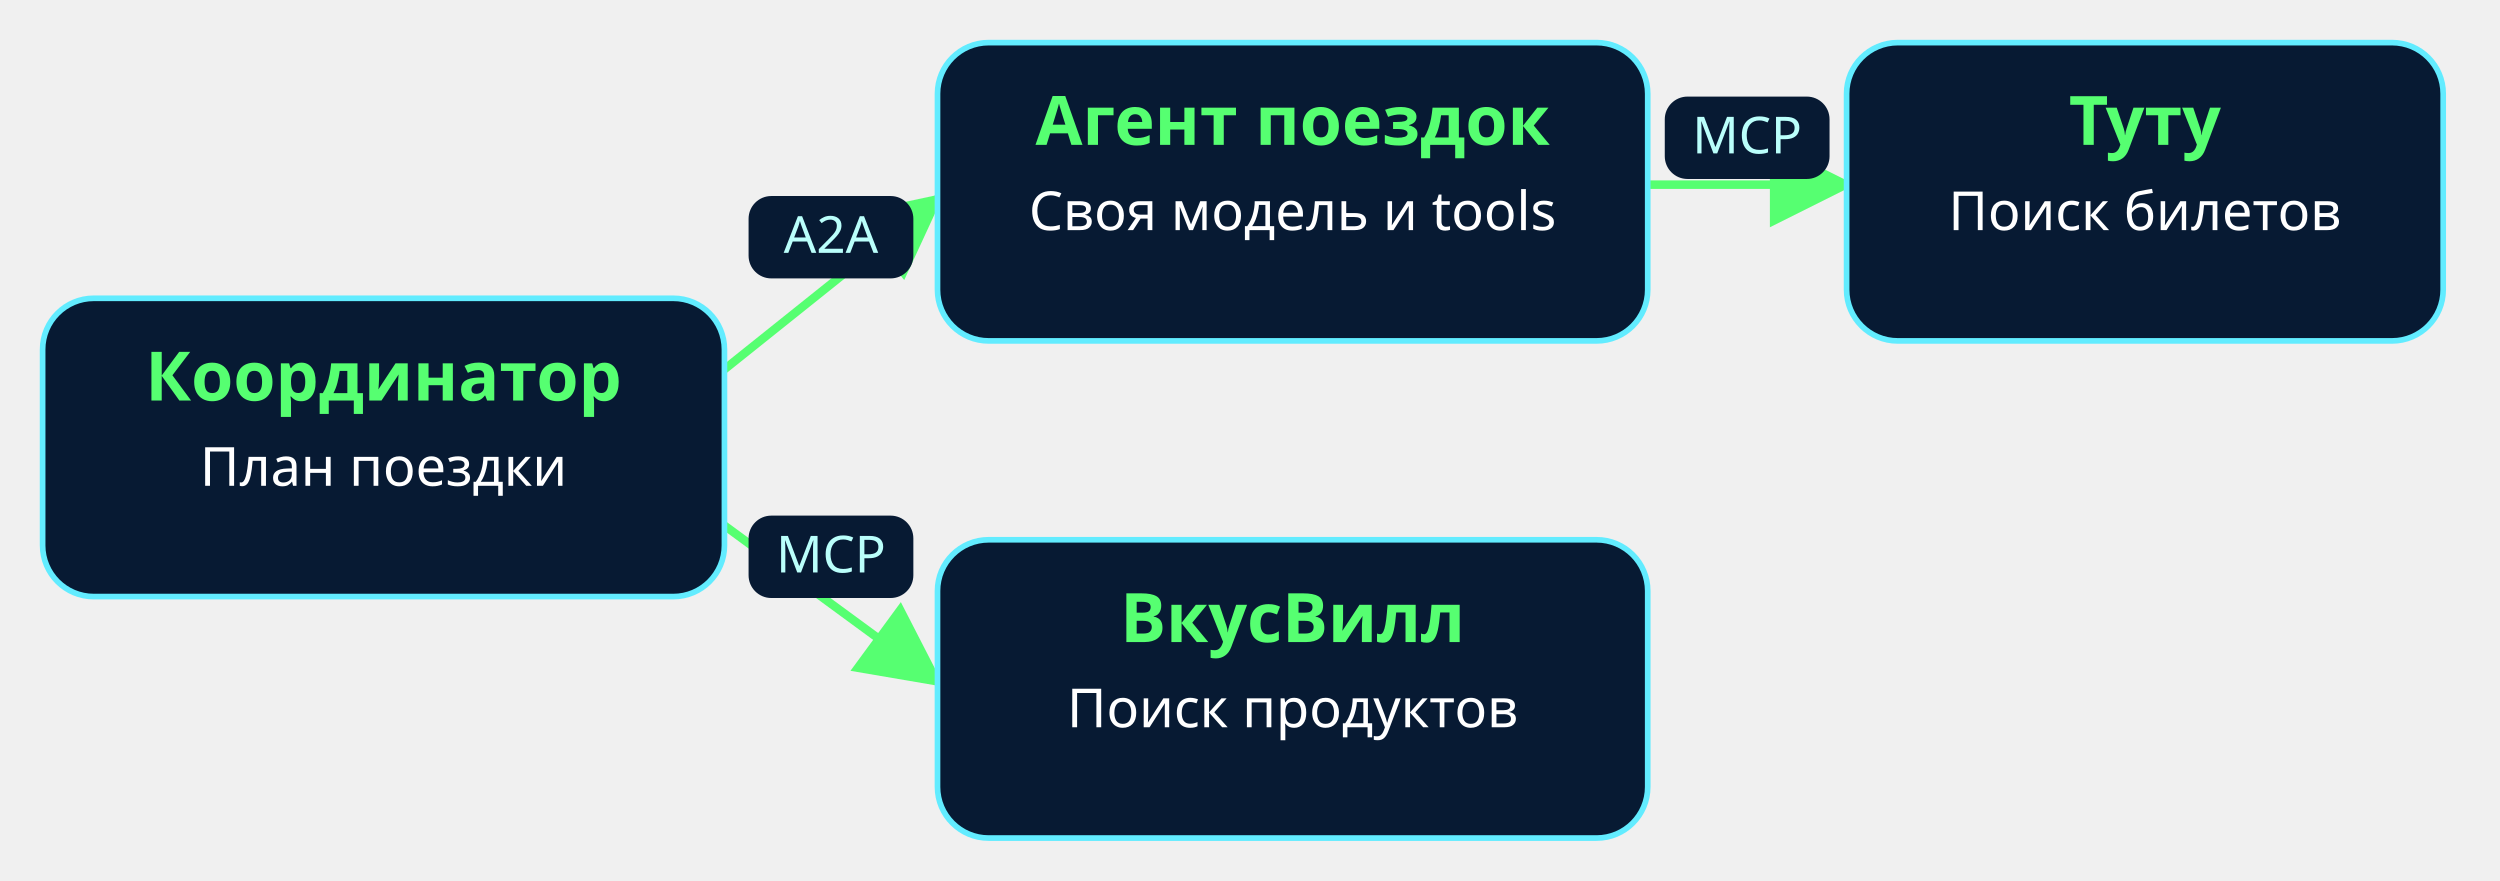
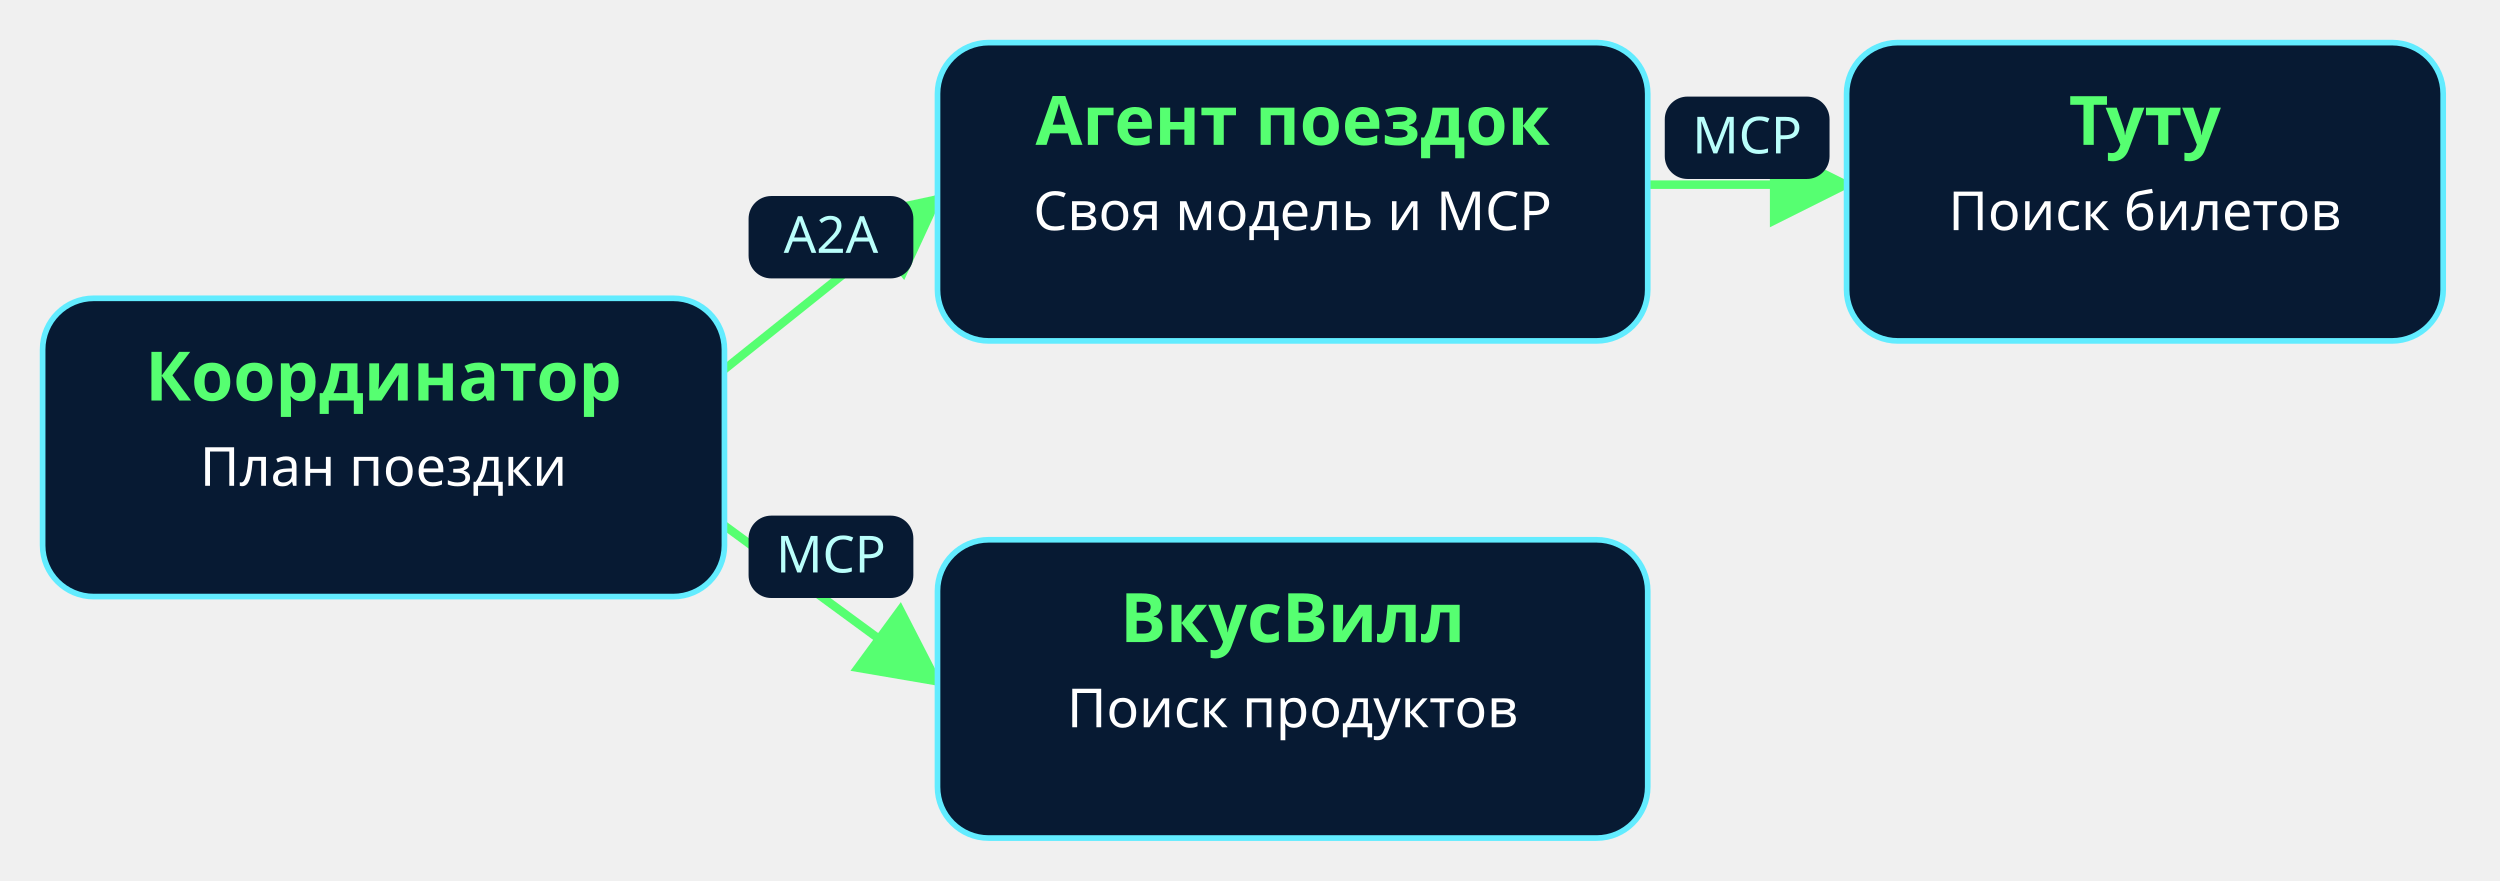
<svg xmlns="http://www.w3.org/2000/svg" width="880" height="310" viewBox="0 0 880 310">
  <defs>
    <marker id="a" markerWidth="10" markerHeight="10" refX="9" refY="5" orient="auto">
      <path d="M0,0 L10,5 L0,10" fill="#56ff71" />
    </marker>
  </defs>
  <path d="M255,130 L330,70" stroke="#56ff71" stroke-width="3" fill="none" marker-end="url(#a)" />
  <rect x="263.5" y="69.0" width="58" height="29" rx="8" fill="#071a33" />
  <text x="292.5" y="89.0" fill="#bafffb" font-family="sans-serif" font-size="18" text-anchor="middle">A2A</text>
  <path d="M580,65 L650,65" stroke="#56ff71" stroke-width="3" fill="none" marker-end="url(#a)" />
  <rect x="586.0" y="34.0" width="58" height="29" rx="8" fill="#071a33" />
  <text x="615.0" y="54.0" fill="#bafffb" font-family="sans-serif" font-size="18" text-anchor="middle">MCP</text>
  <path d="M255,185 L330,240" stroke="#56ff71" stroke-width="3" fill="none" marker-end="url(#a)" />
  <rect x="263.5" y="181.5" width="58" height="29" rx="8" fill="#071a33" />
  <text x="292.5" y="201.5" fill="#bafffb" font-family="sans-serif" font-size="18" text-anchor="middle">MCP</text>
  <rect x="15" y="105" width="240" height="105" rx="18" fill="#071a33" stroke="#62ecff" stroke-width="2" />
  <text x="135.0" y="141" text-anchor="middle" fill="#56ff71" font-family="sans-serif" font-size="24" font-weight="600">Координатор</text>
  <text x="135.0" y="171" text-anchor="middle" fill="white" font-family="sans-serif" font-size="19">План поездки</text>
  <rect x="330" y="15" width="250" height="105" rx="18" fill="#071a33" stroke="#62ecff" stroke-width="2" />
  <text x="455.0" y="51" text-anchor="middle" fill="#56ff71" font-family="sans-serif" font-size="24" font-weight="600">Агент поездок</text>
-   <text x="455.0" y="81" text-anchor="middle" fill="white" font-family="sans-serif" font-size="19">Своя модель и tools</text>
+   <text x="455.0" y="81" text-anchor="middle" fill="white" font-family="sans-serif" font-size="19">Своя модель и MCP</text>
  <rect x="650" y="15" width="210" height="105" rx="18" fill="#071a33" stroke="#62ecff" stroke-width="2" />
  <text x="755.0" y="51" text-anchor="middle" fill="#56ff71" font-family="sans-serif" font-size="24" font-weight="600">Туту</text>
  <text x="755.0" y="81" text-anchor="middle" fill="white" font-family="sans-serif" font-size="19">Поиск билетов</text>
  <rect x="330" y="190" width="250" height="105" rx="18" fill="#071a33" stroke="#62ecff" stroke-width="2" />
  <text x="455.0" y="226" text-anchor="middle" fill="#56ff71" font-family="sans-serif" font-size="24" font-weight="600">ВкусВилл</text>
  <text x="455.0" y="256" text-anchor="middle" fill="white" font-family="sans-serif" font-size="19">Поиск продуктов</text>
</svg>
